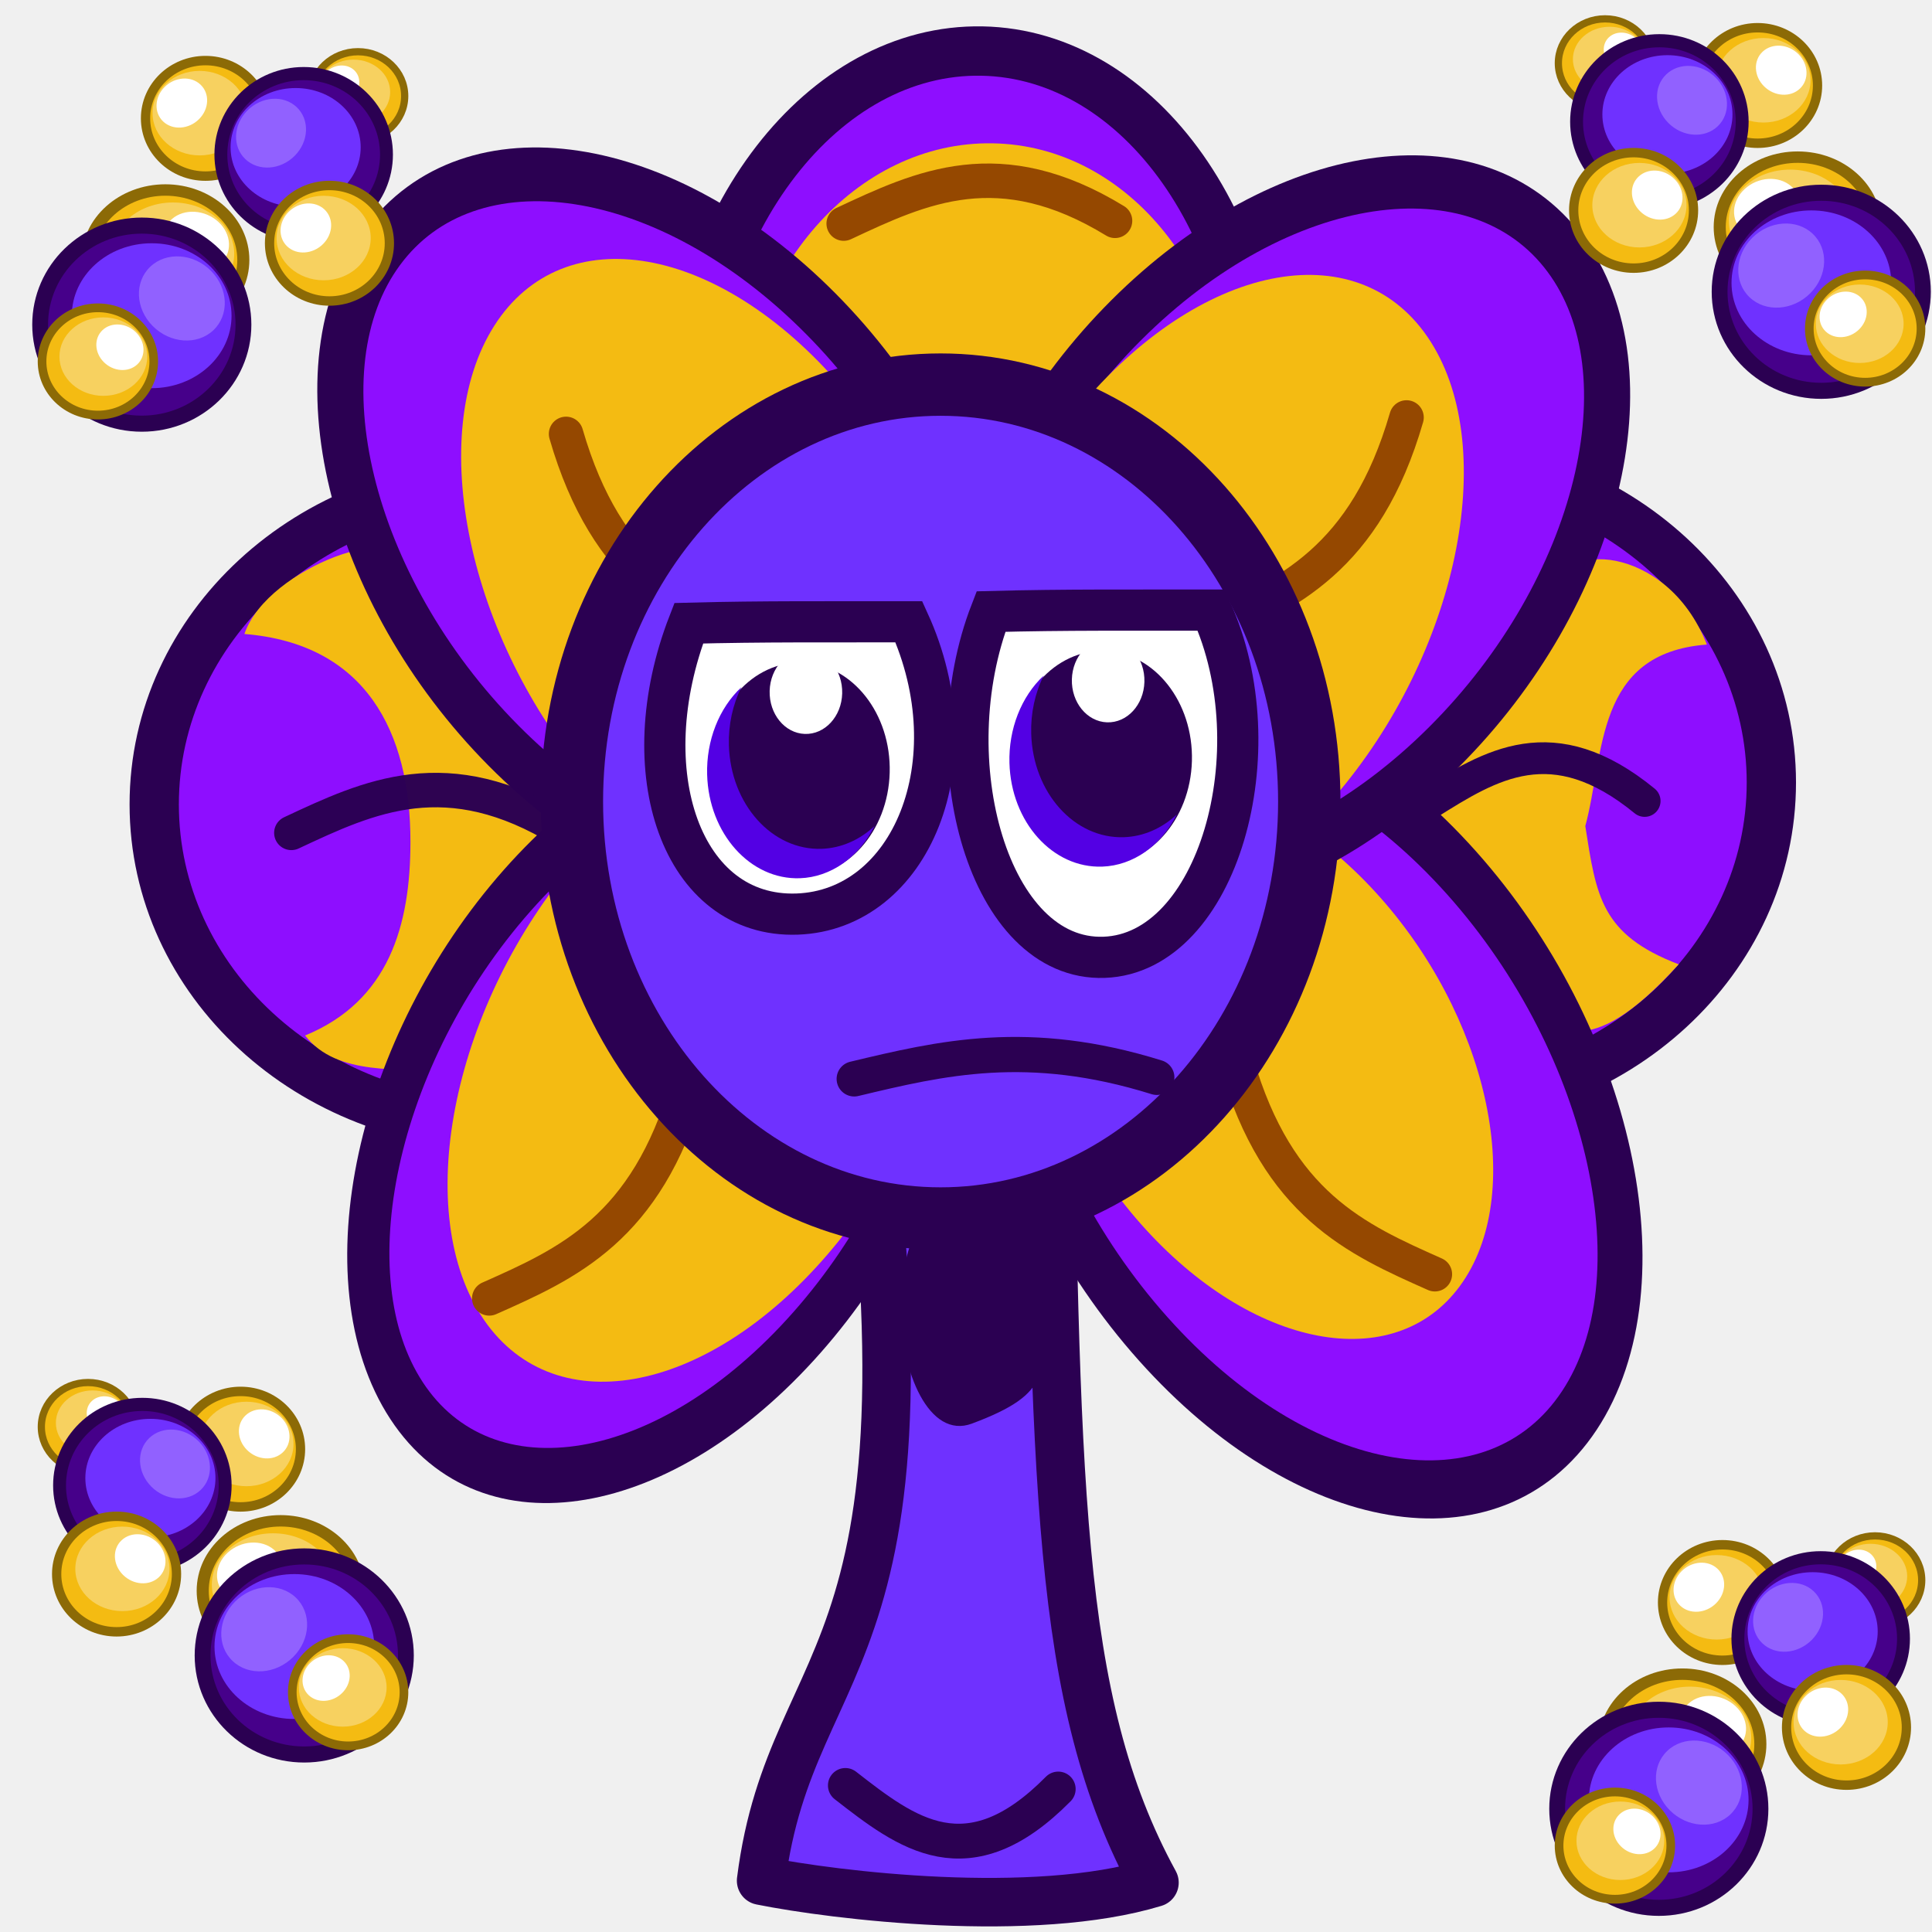
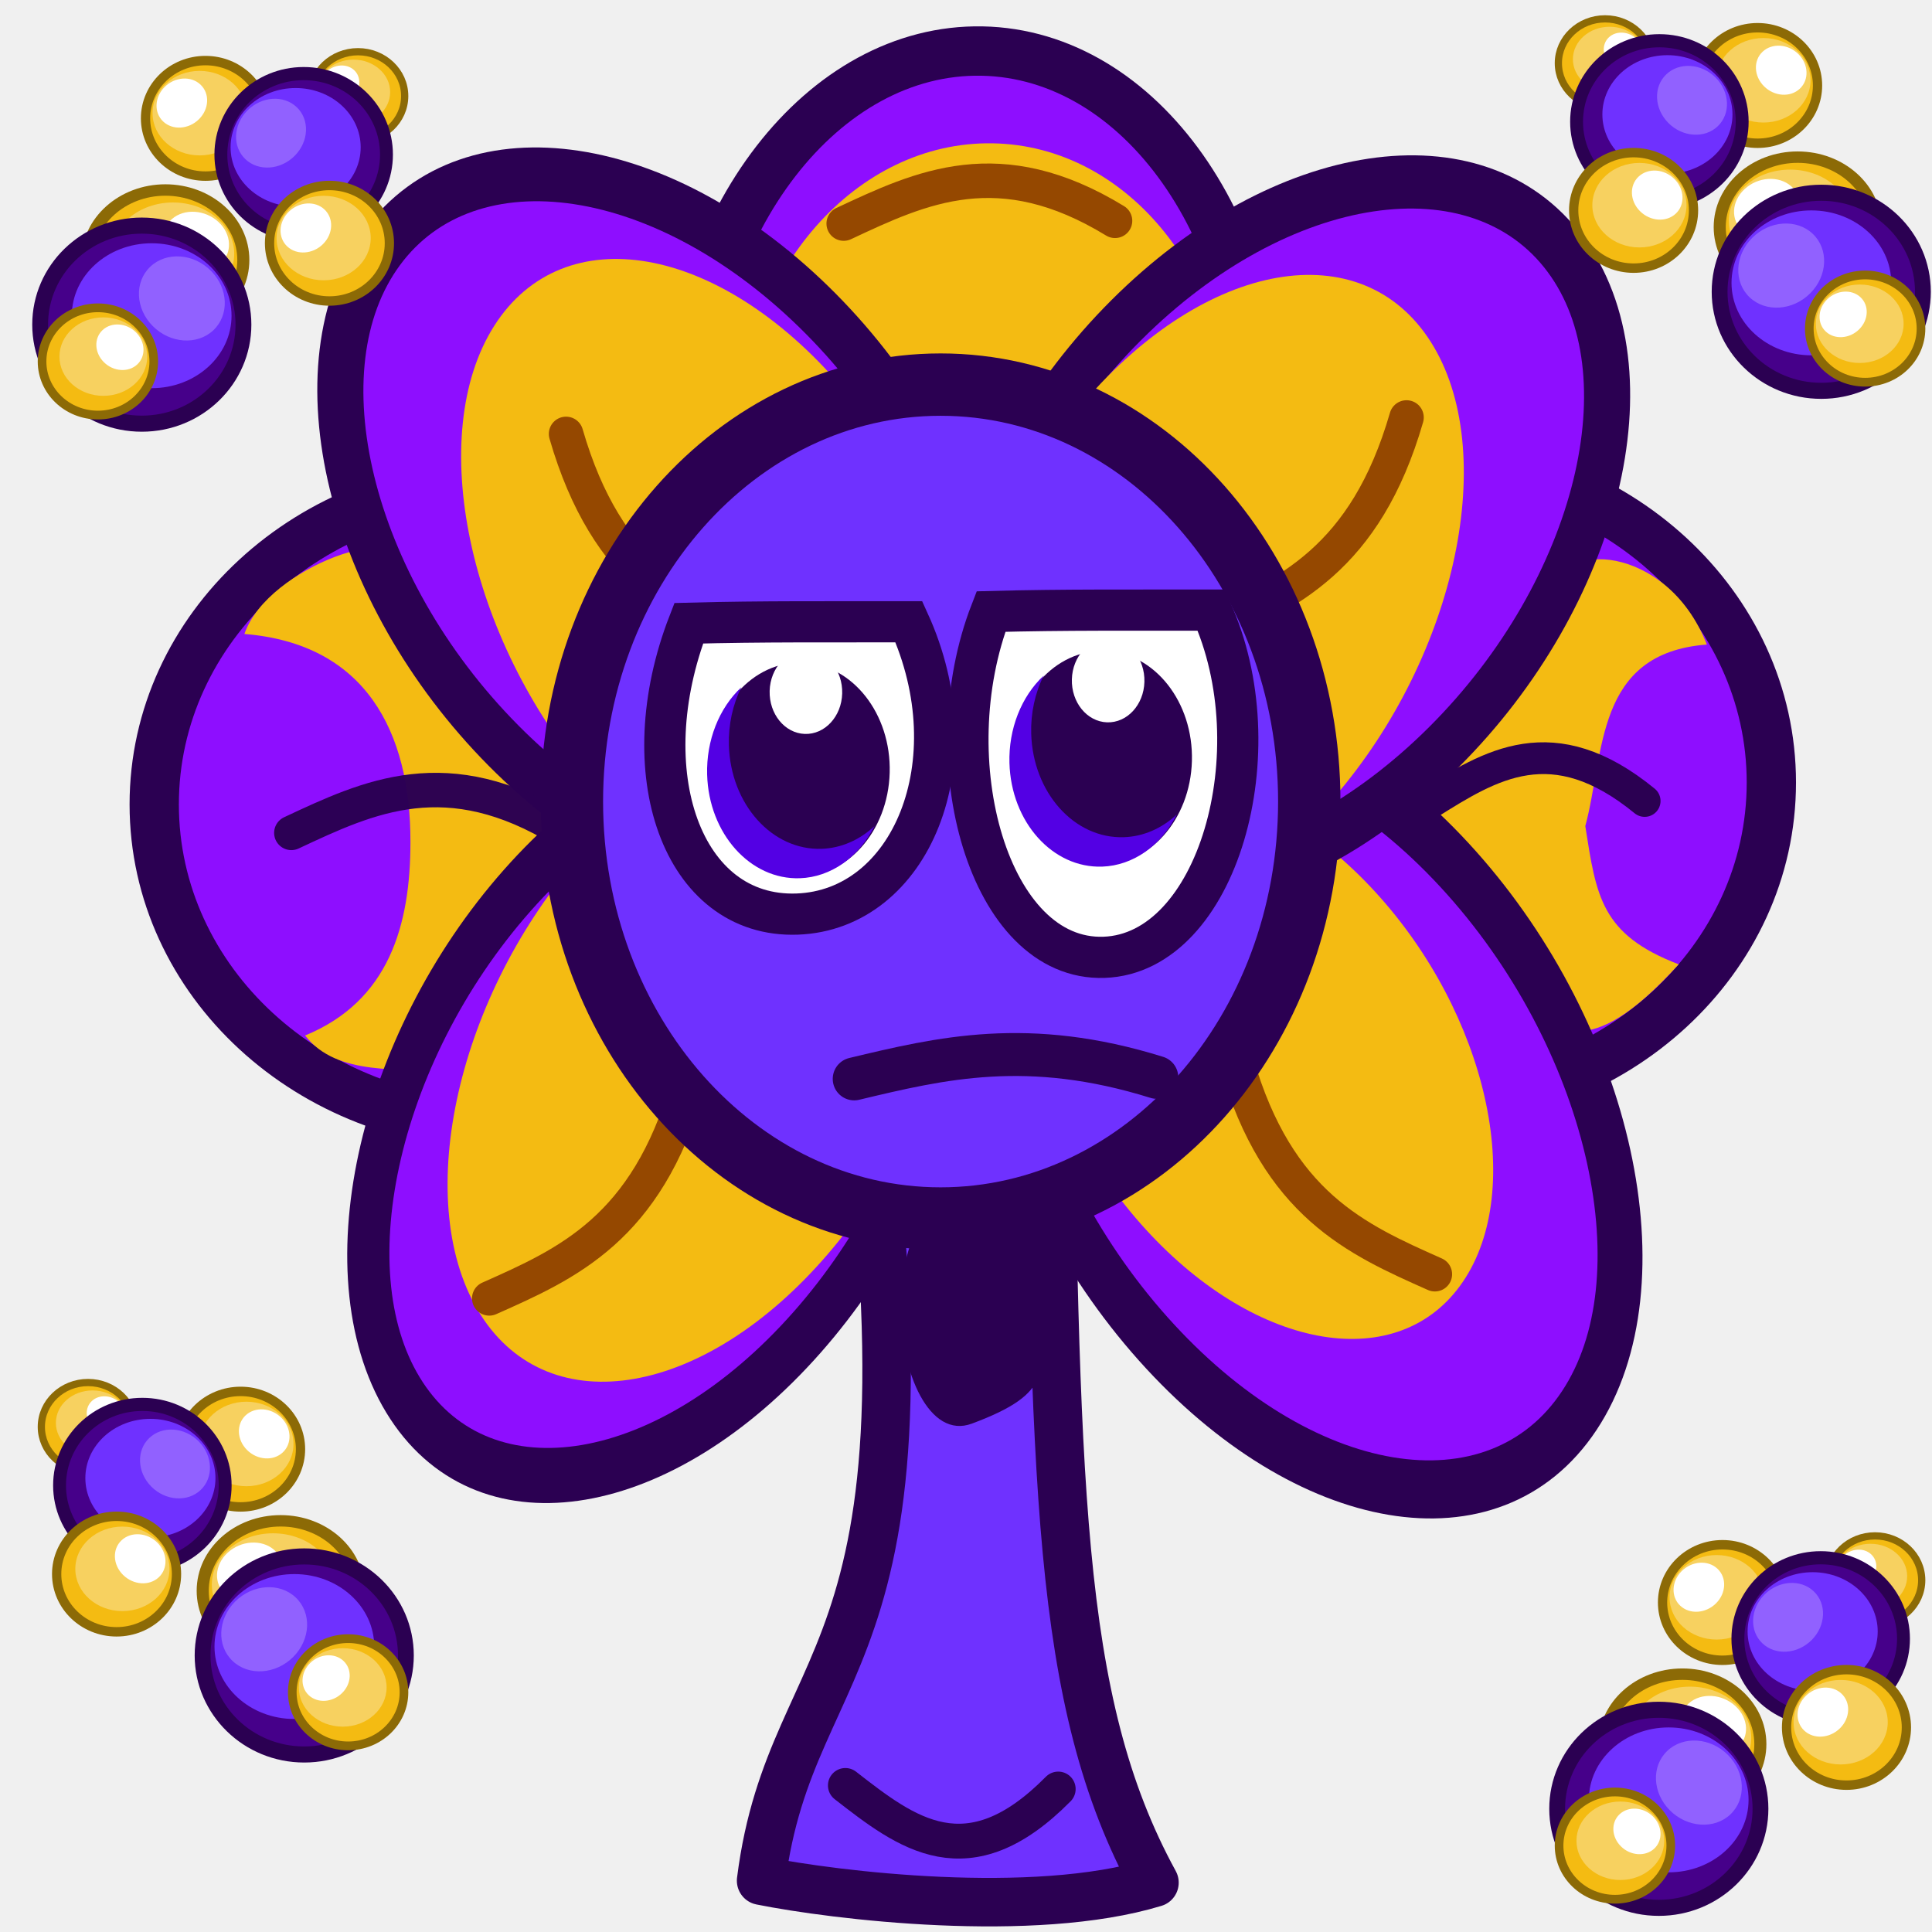
<svg xmlns="http://www.w3.org/2000/svg" width="100" height="100" viewBox="0 0 26.458 26.458" version="1.1" id="svg1" xml:space="preserve">
  <defs id="defs1">
    <linearGradient id="linearGradient13895">
      <stop style="stop-color:#000000;stop-opacity:1;" offset="0" id="stop13893" />
    </linearGradient>
    <filter style="color-interpolation-filters:sRGB;" id="filter14269" x="-0.312" y="-0.296" width="1.623" height="1.592">
      <feGaussianBlur stdDeviation="0.205" result="blur" id="feGaussianBlur14263" />
      <feComposite in="SourceGraphic" in2="blur" operator="in" result="composite1" id="feComposite14265" />
      <feComposite in="composite1" in2="composite1" operator="in" result="composite2" id="feComposite14267" />
    </filter>
    <filter style="color-interpolation-filters:sRGB;" id="filter14269-5" x="-0.312" y="-0.296" width="1.623" height="1.592">
      <feGaussianBlur stdDeviation="0.205" result="blur" id="feGaussianBlur14263-6" />
      <feComposite in="SourceGraphic" in2="blur" operator="in" result="composite1" id="feComposite14265-2" />
      <feComposite in="composite1" in2="composite1" operator="in" result="composite2" id="feComposite14267-9" />
    </filter>
    <filter style="color-interpolation-filters:sRGB" id="filter14269-9" x="-0.312" y="-0.296" width="1.623" height="1.592">
      <feGaussianBlur stdDeviation="0.205" result="blur" id="feGaussianBlur14263-3" />
      <feComposite in="SourceGraphic" in2="blur" operator="in" result="composite1" id="feComposite14265-1" />
      <feComposite in="composite1" in2="composite1" operator="in" result="composite2" id="feComposite14267-94" />
    </filter>
    <filter style="color-interpolation-filters:sRGB" id="filter14269-3" x="-0.312" y="-0.296" width="1.623" height="1.592">
      <feGaussianBlur stdDeviation="0.205" result="blur" id="feGaussianBlur14263-5" />
      <feComposite in="SourceGraphic" in2="blur" operator="in" result="composite1" id="feComposite14265-6" />
      <feComposite in="composite1" in2="composite1" operator="in" result="composite2" id="feComposite14267-2" />
    </filter>
    <filter style="color-interpolation-filters:sRGB;" id="filter14269-35" x="-0.312" y="-0.296" width="1.623" height="1.592">
      <feGaussianBlur stdDeviation="0.205" result="blur" id="feGaussianBlur14263-62" />
      <feComposite in="SourceGraphic" in2="blur" operator="in" result="composite1" id="feComposite14265-9" />
      <feComposite in="composite1" in2="composite1" operator="in" result="composite2" id="feComposite14267-1" />
    </filter>
    <filter style="color-interpolation-filters:sRGB;" id="filter14269-5-0" x="-0.312" y="-0.296" width="1.623" height="1.592">
      <feGaussianBlur stdDeviation="0.205" result="blur" id="feGaussianBlur14263-6-63" />
      <feComposite in="SourceGraphic" in2="blur" operator="in" result="composite1" id="feComposite14265-2-2" />
      <feComposite in="composite1" in2="composite1" operator="in" result="composite2" id="feComposite14267-9-0" />
    </filter>
    <filter style="color-interpolation-filters:sRGB;" id="filter14269-356" x="-0.312" y="-0.296" width="1.623" height="1.592">
      <feGaussianBlur stdDeviation="0.205" result="blur" id="feGaussianBlur14263-2" />
      <feComposite in="SourceGraphic" in2="blur" operator="in" result="composite1" id="feComposite14265-91" />
      <feComposite in="composite1" in2="composite1" operator="in" result="composite2" id="feComposite14267-27" />
    </filter>
    <filter style="color-interpolation-filters:sRGB;" id="filter14269-5-2" x="-0.312" y="-0.296" width="1.623" height="1.592">
      <feGaussianBlur stdDeviation="0.205" result="blur" id="feGaussianBlur14263-6-6" />
      <feComposite in="SourceGraphic" in2="blur" operator="in" result="composite1" id="feComposite14265-2-1" />
      <feComposite in="composite1" in2="composite1" operator="in" result="composite2" id="feComposite14267-9-8" />
    </filter>
  </defs>
  <g id="layer1">
    <path id="rect22" style="fill:#6f31ff;fill-opacity:1;stroke:#2b0052;stroke-width:0.664;stroke-linejoin:round;stroke-dasharray:none;stroke-opacity:1" d="m 11.656,13.541 c 0,0 2.579,-6.729 2.696,0 0.117,6.729 0.087,9.734 1.458,12.241 -1.662,0.506 -4.383,0.175 -5.387,-0.027 0.423,-3.353 2.699,-2.825 1.232,-12.213 z" />
    <path style="fill:none;stroke:#2b0052;stroke-width:0.477;stroke-linecap:round;stroke-linejoin:round;stroke-dasharray:none;stroke-opacity:1" d="m 11.577,24.451 c 0.838,0.652 1.675,1.305 2.915,0.049" id="path31" />
    <ellipse style="fill:#8e0eff;fill-opacity:1;stroke:#2b0052;stroke-width:0.675;stroke-dasharray:none;stroke-opacity:1" id="ellipse2" cx="19.499" cy="10.716" rx="4.759" ry="4.389" />
    <ellipse style="fill:#8e0eff;fill-opacity:1;stroke:#2b0052;stroke-width:0.675;stroke-dasharray:none;stroke-opacity:1" id="path4" cx="6.871" cy="11.016" rx="4.759" ry="4.389" />
    <path id="path19" style="fill:#f4bb12;fill-opacity:1;stroke:none;stroke-width:0.575;stroke-dasharray:none;stroke-opacity:1" d="m 21.492,8.066 c -0.248,-0.604 1.318,-0.676 1.883,0.761 -1.538,0.116 -1.398,1.501 -1.665,2.486 0.151,0.961 0.214,1.485 1.279,1.893 -1.307,1.439 -1.606,0.74 -2.166,0.811 -0.27,-0.963 -1.071,-1.959 -2.2,-2.739 -0.07,-0.048 -0.142,-0.096 -0.214,-0.142 0.334,-0.167 0.656,-0.357 0.959,-0.566 1.034,-0.714 1.797,-1.613 2.124,-2.504 z" />
    <ellipse style="fill:#8e0eff;fill-opacity:1;stroke:#2b0052;stroke-width:0.711;stroke-dasharray:none;stroke-opacity:1" id="ellipse8" cx="-24.082" cy="-3.386" rx="5.593" ry="3.826" transform="matrix(-0.665842,-0.7460928,-0.5519924,0.8338492,0,0)" />
    <ellipse style="fill:#f4bb12;fill-opacity:1;stroke:none;stroke-width:0.52;stroke-dasharray:none;stroke-opacity:1" id="ellipse10" cx="-23.069" cy="-3.006" rx="4.1" ry="2.795" transform="matrix(-0.675227,-0.73761,-0.5617623,0.8272987,0,0)" />
    <ellipse style="fill:#8e0eff;fill-opacity:1;stroke:#2b0052;stroke-width:0.676;stroke-dasharray:none;stroke-opacity:1" id="ellipse7" cx="-5.768" cy="-13.462" rx="5.326" ry="3.938" transform="matrix(0.02410226,-0.9997095,-0.9998174,-0.01911099,0,0)" />
    <ellipse style="fill:#f4bb12;fill-opacity:1;stroke:none;stroke-width:0.543;stroke-dasharray:none;stroke-opacity:1" id="ellipse14" cx="-5.746" cy="-13.643" rx="4.012" ry="3.373" transform="matrix(0.02740031,-0.9996245,-0.9998587,-0.01680997,0,0)" />
    <path id="ellipse17" style="fill:#f4bb12;fill-opacity:1;stroke:none;stroke-width:0.643;stroke-dasharray:none;stroke-opacity:1" d="M 5.38,7.801 C 5.647,7.102 3.669,7.742 3.347,8.682 c 1.66,0.134 2.274,1.337 2.274,2.846 -1.33e-4,1.143 -0.294,2.18 -1.443,2.653 0.445,0.574 1.319,0.426 1.924,0.508 C 6.394,13.575 7.259,12.422 8.477,11.52 8.553,11.464 8.63,11.409 8.708,11.355 8.347,11.162 8,10.942 7.673,10.7 6.557,9.874 5.734,8.833 5.38,7.801 Z" />
    <ellipse style="fill:#8e0eff;fill-opacity:1;stroke:#2b0052;stroke-width:0.672;stroke-dasharray:none;stroke-opacity:1" id="ellipse1" cx="-0.79" cy="17.493" rx="5.282" ry="3.619" transform="matrix(0.6620925,-0.7494221,0.5481179,0.8364011,0,0)" />
    <ellipse style="fill:#8e0eff;fill-opacity:1;stroke:#2b0052;stroke-width:0.686;stroke-dasharray:none;stroke-opacity:1" id="ellipse4" cx="-11.744" cy="-1.348" rx="5.443" ry="3.669" transform="matrix(-0.7041058,-0.710095,-0.5925034,0.8055679,0,0)" />
    <ellipse style="fill:#8e0eff;fill-opacity:1;stroke:#2b0052;stroke-width:0.682;stroke-dasharray:none;stroke-opacity:1" id="ellipse3" cx="9.867" cy="17.789" rx="5.416" ry="3.644" transform="matrix(0.7079652,-0.7062473,0.596693,0.8024696,0,0)" />
    <ellipse style="fill:#f4bb12;fill-opacity:1;stroke:none;stroke-width:0.593;stroke-dasharray:none;stroke-opacity:1" id="ellipse16" cx="9.988" cy="18.718" rx="4.654" ry="3.201" transform="matrix(0.651395,-0.7587388,0.5371518,0.8434856,0,0)" />
    <path id="path28" style="fill:#2b0052;fill-opacity:1;stroke-width:0.599;stroke-linecap:round;stroke-linejoin:round" d="m 14.281,17.887 c 10e-7,0.885 0.162,1.187 -0.972,1.609 -0.582,0.217 -0.975,-0.704 -0.975,-1.589 0,-0.885 0.362,-1.616 0.975,-1.616 0.613,0 0.972,0.712 0.972,1.597 z" />
    <ellipse style="fill:#f4bb12;fill-opacity:1;stroke:none;stroke-width:0.593;stroke-dasharray:none;stroke-opacity:1" id="ellipse15" cx="-13.124" cy="-2.331" rx="4.654" ry="3.201" transform="matrix(-0.651395,-0.7587388,-0.5371518,0.8434856,0,0)" />
    <path style="fill:none;stroke:#954800;stroke-width:0.472;stroke-linecap:round;stroke-linejoin:round;stroke-dasharray:none;stroke-opacity:1" d="M 10.467,8.843 C 9.391,8.365 8.315,7.888 7.752,5.942" id="path22" />
    <path style="fill:none;stroke:#954800;stroke-width:0.472;stroke-linecap:round;stroke-linejoin:round;stroke-dasharray:none;stroke-opacity:1" d="M 16.547,8.617 C 17.623,8.139 18.699,7.662 19.262,5.717" id="path23" />
    <path style="fill:none;stroke:#2b0052;stroke-width:0.472;stroke-linecap:round;stroke-linejoin:round;stroke-dasharray:none;stroke-opacity:0.984" d="M 3.99,11.406 C 5.058,10.905 6.125,10.402 7.706,11.369" id="path24" />
    <ellipse style="fill:#f4bb12;fill-opacity:1;stroke:none;stroke-width:0.593;stroke-dasharray:none;stroke-opacity:1" id="ellipse9" cx="0.349" cy="17.477" rx="4.654" ry="3.201" transform="matrix(0.651395,-0.7587388,0.5371518,0.8434856,0,0)" />
    <path style="fill:none;stroke:#954800;stroke-width:0.472;stroke-linecap:round;stroke-linejoin:round;stroke-dasharray:none;stroke-opacity:1" d="m 6.7,17.781 c 1.076,-0.478 2.152,-0.955 2.715,-2.9" id="path26" />
    <path style="fill:none;stroke:#954800;stroke-width:0.472;stroke-linecap:round;stroke-linejoin:round;stroke-dasharray:none;stroke-opacity:1" d="M 19.65,17.45 C 18.575,16.972 17.498,16.496 16.935,14.55" id="path27" />
    <ellipse style="fill:#6f31ff;fill-opacity:1;stroke:#2b0052;stroke-width:0.854;stroke-dasharray:none;stroke-opacity:1" id="path3" cx="12.881" cy="10.977" rx="5.049" ry="5.71" />
    <path style="fill:none;stroke:#954800;stroke-width:0.472;stroke-linecap:round;stroke-linejoin:round;stroke-dasharray:none;stroke-opacity:1" d="m 11.554,3.062 c 1.068,-0.501 2.135,-1.004 3.716,-0.038" id="path5" />
    <path id="path9421" style="fill:#ffffff;fill-opacity:1;stroke:#2b0052;stroke-width:0.564;stroke-miterlimit:4;stroke-dasharray:none;stroke-opacity:1" d="M 9.432,8.535 C 8.642,10.571 9.338,12.574 10.916,12.518 c 1.558,-0.056 2.407,-2.082 1.531,-4.003 -1.087,0.002 -1.996,-0.007 -3.015,0.02 z" />
    <ellipse style="fill:#2b0052;fill-opacity:1;stroke:none;stroke-width:1.255" id="path4-8" cx="-11.238" cy="10.139" rx="1.232" ry="1.464" transform="matrix(-0.9993582,-0.0358223,-0.0274274,0.9996238,0,0)" />
    <path id="ellipse6" style="fill:#5300e4;fill-opacity:1;stroke:none;stroke-width:1.255" d="m 10.153,9.411 a 1.464,1.232 89.597 0 0 -0.469,1.197 1.464,1.232 89.597 0 0 1.272,1.419 1.464,1.232 89.597 0 0 1.019,-0.713 1.464,1.232 89.597 0 1 -0.721,0.31 1.464,1.232 89.597 0 1 -1.272,-1.419 1.464,1.232 89.597 0 1 0.171,-0.794 z" />
    <ellipse style="fill:#ffffff;fill-opacity:1;stroke:none;stroke-width:0.498" id="ellipse5" cx="-11.293" cy="9.078" rx="0.497" ry="0.572" transform="matrix(-0.9993582,-0.0358223,-0.0274274,0.9996238,0,0)" />
    <path style="fill:none;stroke:#2b0052;stroke-width:0.435;stroke-linecap:round;stroke-linejoin:round;stroke-dasharray:none;stroke-opacity:1" d="m 19.561,11.009 c 0.851,-0.535 1.702,-1.071 2.962,-0.04" id="path25" />
    <path id="path10" style="fill:#ffffff;fill-opacity:1;stroke:#2b0052;stroke-width:0.564;stroke-miterlimit:4;stroke-dasharray:none;stroke-opacity:1" d="m 13.571,8.375 c -0.791,2.037 -0.028,4.791 1.55,4.735 1.558,-0.056 2.341,-2.834 1.465,-4.755 -1.087,0.002 -1.996,-0.007 -3.015,0.02 z" />
    <ellipse style="fill:#2b0052;fill-opacity:1;stroke:none;stroke-width:1.255" id="ellipse11" cx="-15.371" cy="9.831" rx="1.232" ry="1.464" transform="matrix(-0.9993582,-0.0358223,-0.0274274,0.9996238,0,0)" />
    <path id="path11" style="fill:#5300e4;fill-opacity:1;stroke:none;stroke-width:1.255" d="m 14.293,9.252 a 1.464,1.232 89.597 0 0 -0.469,1.197 1.464,1.232 89.597 0 0 1.272,1.419 1.464,1.232 89.597 0 0 1.019,-0.713 1.464,1.232 89.597 0 1 -0.721,0.31 1.464,1.232 89.597 0 1 -1.272,-1.419 1.464,1.232 89.597 0 1 0.171,-0.794 z" />
    <ellipse style="fill:#ffffff;fill-opacity:1;stroke:none;stroke-width:0.498" id="ellipse12" cx="-15.426" cy="8.771" rx="0.497" ry="0.572" transform="matrix(-0.9993582,-0.0358223,-0.0274274,0.9996238,0,0)" />
-     <path style="fill:none;stroke:#2b0052;stroke-width:0.482;stroke-linecap:round;stroke-linejoin:round;stroke-dasharray:none;stroke-opacity:1" d="m 11.698,14.775 c 1.191,-0.285 2.381,-0.571 4.144,-0.021" id="path12" />
+     <path style="fill:none;stroke:#2b0052;stroke-width:0.588;stroke-linecap:round;stroke-linejoin:round;stroke-dasharray:none;stroke-opacity:1" d="m 11.698,14.775 c 1.191,-0.285 2.381,-0.571 4.144,-0.021" id="path12" />
    <g id="layer1-6" transform="matrix(0.2003849,0,0,0.2036119,0.3300112,0.5674539)">
      <g id="g14" transform="matrix(0.7794495,0,0,0.7676067,17.77677,-0.2402354)">
        <ellipse style="fill:#f4bb12;fill-opacity:1;stroke:#8c6a06;stroke-width:0.634;stroke-dasharray:none;stroke-opacity:1" id="ellipse12-1" cx="-6.469" cy="5.098" rx="4.095" ry="3.885" transform="scale(-1,1)" />
        <ellipse style="fill:#f7d160;fill-opacity:1;stroke:none;stroke-width:0.481;stroke-dasharray:none;stroke-opacity:1" id="ellipse13" cx="-6.071" cy="4.748" rx="3.218" ry="2.842" transform="scale(-1,1)" />
        <ellipse style="fill:#ffffff;fill-opacity:1;stroke:none;stroke-width:0.268;stroke-dasharray:none;stroke-opacity:1" id="ellipse14-5" cx="-6.313" cy="-0.304" rx="1.597" ry="1.779" transform="matrix(-0.7346854,-0.6784079,-0.7143341,0.6998048,0,0)" />
      </g>
      <g id="g21" transform="matrix(-1.300632,0,0,1.211265,18.07062,8.522949)">
        <ellipse style="fill:#f4bb12;fill-opacity:1;stroke:#8c6a06;stroke-width:0.634;stroke-dasharray:none;stroke-opacity:1" id="ellipse19" cx="-6.469" cy="5.098" rx="4.095" ry="3.885" transform="scale(-1,1)" />
        <ellipse style="fill:#f7d160;fill-opacity:1;stroke:none;stroke-width:0.481;stroke-dasharray:none;stroke-opacity:1" id="ellipse20" cx="-6.071" cy="4.748" rx="3.218" ry="2.842" transform="scale(-1,1)" />
        <ellipse style="fill:#ffffff;fill-opacity:1;stroke:none;stroke-width:0.268;stroke-dasharray:none;stroke-opacity:1" id="ellipse21" cx="-6.313" cy="-0.304" rx="1.597" ry="1.779" transform="matrix(-0.7346854,-0.6784079,-0.7143341,0.6998048,0,0)" />
      </g>
      <g id="g2" transform="translate(-0.45,0.45)">
        <ellipse style="fill:#46008a;fill-opacity:1;stroke:#2b0052;stroke-width:1.081;stroke-dasharray:none;stroke-opacity:1" id="path3-5" cx="8.494" cy="18.598" rx="6.947" ry="6.661" />
        <ellipse style="fill:#6f31ff;fill-opacity:1;stroke:none;stroke-width:0.82;stroke-dasharray:none;stroke-opacity:1" id="ellipse1-4" cx="9.169" cy="17.998" rx="5.458" ry="4.873" />
        <ellipse style="fill:#9161ff;fill-opacity:1;stroke:none;stroke-width:0.457;stroke-dasharray:none;stroke-opacity:1" id="ellipse2-7" cx="-4.064" cy="19.987" rx="2.722" ry="3.035" transform="matrix(0.731062,-0.682311,0.7105871,0.7036092,0,0)" />
      </g>
      <g id="g8" transform="translate(5.925,0.07499999)">
        <ellipse style="fill:#f4bb12;fill-opacity:1;stroke:#8c6a06;stroke-width:0.634;stroke-dasharray:none;stroke-opacity:1" id="ellipse6-6" cx="-6.469" cy="5.098" rx="4.095" ry="3.885" transform="scale(-1,1)" />
        <ellipse style="fill:#f7d160;fill-opacity:1;stroke:none;stroke-width:0.481;stroke-dasharray:none;stroke-opacity:1" id="ellipse7-5" cx="-6.071" cy="4.748" rx="3.218" ry="2.842" transform="scale(-1,1)" />
        <ellipse style="fill:#ffffff;fill-opacity:1;stroke:none;stroke-width:0.268;stroke-dasharray:none;stroke-opacity:1" id="ellipse8-6" cx="-6.313" cy="-0.304" rx="1.597" ry="1.779" transform="matrix(-0.7346854,-0.6784079,-0.7143341,0.6998048,0,0)" />
      </g>
      <g id="g5" transform="matrix(-0.8145693,0,0,0.8178793,26.02572,-7.600401)">
        <ellipse style="fill:#46008a;fill-opacity:1;stroke:#2b0052;stroke-width:1.081;stroke-dasharray:none;stroke-opacity:1" id="ellipse3-9" cx="8.494" cy="18.598" rx="6.947" ry="6.661" />
        <ellipse style="fill:#6f31ff;fill-opacity:1;stroke:none;stroke-width:0.82;stroke-dasharray:none;stroke-opacity:1" id="ellipse4-3" cx="9.169" cy="17.998" rx="5.458" ry="4.873" />
        <ellipse style="fill:#9161ff;fill-opacity:1;stroke:none;stroke-width:0.457;stroke-dasharray:none;stroke-opacity:1" id="ellipse5-7" cx="-4.064" cy="19.987" rx="2.722" ry="3.035" transform="matrix(0.731062,-0.682311,0.7105871,0.7036092,0,0)" />
      </g>
      <g id="g11" transform="translate(14.4,8.475)">
        <ellipse style="fill:#f4bb12;fill-opacity:1;stroke:#8c6a06;stroke-width:0.634;stroke-dasharray:none;stroke-opacity:1" id="ellipse9-4" cx="-6.469" cy="5.098" rx="4.095" ry="3.885" transform="scale(-1,1)" />
        <ellipse style="fill:#f7d160;fill-opacity:1;stroke:none;stroke-width:0.481;stroke-dasharray:none;stroke-opacity:1" id="ellipse10-5" cx="-6.071" cy="4.748" rx="3.218" ry="2.842" transform="scale(-1,1)" />
        <ellipse style="fill:#ffffff;fill-opacity:1;stroke:none;stroke-width:0.268;stroke-dasharray:none;stroke-opacity:1" id="ellipse11-2" cx="-6.313" cy="-0.304" rx="1.597" ry="1.779" transform="matrix(-0.7346854,-0.6784079,-0.7143341,0.6998048,0,0)" />
      </g>
      <g id="g18" transform="matrix(-0.932138,0,0,0.9284688,11.07428,16.78967)">
        <ellipse style="fill:#f4bb12;fill-opacity:1;stroke:#8c6a06;stroke-width:0.634;stroke-dasharray:none;stroke-opacity:1" id="ellipse16-5" cx="-6.469" cy="5.098" rx="4.095" ry="3.885" transform="scale(-1,1)" />
        <ellipse style="fill:#f7d160;fill-opacity:1;stroke:none;stroke-width:0.481;stroke-dasharray:none;stroke-opacity:1" id="ellipse17-4" cx="-6.071" cy="4.748" rx="3.218" ry="2.842" transform="scale(-1,1)" />
        <ellipse style="fill:#ffffff;fill-opacity:1;stroke:none;stroke-width:0.268;stroke-dasharray:none;stroke-opacity:1" id="ellipse18" cx="-6.313" cy="-0.304" rx="1.597" ry="1.779" transform="matrix(-0.7346854,-0.6784079,-0.7143341,0.6998048,0,0)" />
      </g>
    </g>
    <g id="g43" transform="matrix(-0.2003849,0,0,0.2036119,5.778322,18.79245)">
      <g id="g24" transform="matrix(0.7794495,0,0,0.7676067,17.77677,-0.2402354)">
        <ellipse style="fill:#f4bb12;fill-opacity:1;stroke:#8c6a06;stroke-width:0.634;stroke-dasharray:none;stroke-opacity:1" id="ellipse22" cx="-6.469" cy="5.098" rx="4.095" ry="3.885" transform="scale(-1,1)" />
        <ellipse style="fill:#f7d160;fill-opacity:1;stroke:none;stroke-width:0.481;stroke-dasharray:none;stroke-opacity:1" id="ellipse23" cx="-6.071" cy="4.748" rx="3.218" ry="2.842" transform="scale(-1,1)" />
        <ellipse style="fill:#ffffff;fill-opacity:1;stroke:none;stroke-width:0.268;stroke-dasharray:none;stroke-opacity:1" id="ellipse24" cx="-6.313" cy="-0.304" rx="1.597" ry="1.779" transform="matrix(-0.7346854,-0.6784079,-0.7143341,0.6998048,0,0)" />
      </g>
      <g id="g27" transform="matrix(-1.300632,0,0,1.211265,18.07062,8.522949)">
        <ellipse style="fill:#f4bb12;fill-opacity:1;stroke:#8c6a06;stroke-width:0.634;stroke-dasharray:none;stroke-opacity:1" id="ellipse25" cx="-6.469" cy="5.098" rx="4.095" ry="3.885" transform="scale(-1,1)" />
        <ellipse style="fill:#f7d160;fill-opacity:1;stroke:none;stroke-width:0.481;stroke-dasharray:none;stroke-opacity:1" id="ellipse26" cx="-6.071" cy="4.748" rx="3.218" ry="2.842" transform="scale(-1,1)" />
        <ellipse style="fill:#ffffff;fill-opacity:1;stroke:none;stroke-width:0.268;stroke-dasharray:none;stroke-opacity:1" id="ellipse27" cx="-6.313" cy="-0.304" rx="1.597" ry="1.779" transform="matrix(-0.7346854,-0.6784079,-0.7143341,0.6998048,0,0)" />
      </g>
      <g id="g30" transform="translate(-0.45,0.45)">
        <ellipse style="fill:#46008a;fill-opacity:1;stroke:#2b0052;stroke-width:1.081;stroke-dasharray:none;stroke-opacity:1" id="ellipse28" cx="8.494" cy="18.598" rx="6.947" ry="6.661" />
        <ellipse style="fill:#6f31ff;fill-opacity:1;stroke:none;stroke-width:0.82;stroke-dasharray:none;stroke-opacity:1" id="ellipse29" cx="9.169" cy="17.998" rx="5.458" ry="4.873" />
        <ellipse style="fill:#9161ff;fill-opacity:1;stroke:none;stroke-width:0.457;stroke-dasharray:none;stroke-opacity:1" id="ellipse30" cx="-4.064" cy="19.987" rx="2.722" ry="3.035" transform="matrix(0.731062,-0.682311,0.7105871,0.7036092,0,0)" />
      </g>
      <g id="g33" transform="translate(5.925,0.07499999)">
        <ellipse style="fill:#f4bb12;fill-opacity:1;stroke:#8c6a06;stroke-width:0.634;stroke-dasharray:none;stroke-opacity:1" id="ellipse31" cx="-6.469" cy="5.098" rx="4.095" ry="3.885" transform="scale(-1,1)" />
        <ellipse style="fill:#f7d160;fill-opacity:1;stroke:none;stroke-width:0.481;stroke-dasharray:none;stroke-opacity:1" id="ellipse32" cx="-6.071" cy="4.748" rx="3.218" ry="2.842" transform="scale(-1,1)" />
        <ellipse style="fill:#ffffff;fill-opacity:1;stroke:none;stroke-width:0.268;stroke-dasharray:none;stroke-opacity:1" id="ellipse33" cx="-6.313" cy="-0.304" rx="1.597" ry="1.779" transform="matrix(-0.7346854,-0.6784079,-0.7143341,0.6998048,0,0)" />
      </g>
      <g id="g36" transform="matrix(-0.8145693,0,0,0.8178793,26.02572,-7.600401)">
        <ellipse style="fill:#46008a;fill-opacity:1;stroke:#2b0052;stroke-width:1.081;stroke-dasharray:none;stroke-opacity:1" id="ellipse34" cx="8.494" cy="18.598" rx="6.947" ry="6.661" />
        <ellipse style="fill:#6f31ff;fill-opacity:1;stroke:none;stroke-width:0.82;stroke-dasharray:none;stroke-opacity:1" id="ellipse35" cx="9.169" cy="17.998" rx="5.458" ry="4.873" />
        <ellipse style="fill:#9161ff;fill-opacity:1;stroke:none;stroke-width:0.457;stroke-dasharray:none;stroke-opacity:1" id="ellipse36" cx="-4.064" cy="19.987" rx="2.722" ry="3.035" transform="matrix(0.731062,-0.682311,0.7105871,0.7036092,0,0)" />
      </g>
      <g id="g39" transform="translate(14.4,8.475)">
        <ellipse style="fill:#f4bb12;fill-opacity:1;stroke:#8c6a06;stroke-width:0.634;stroke-dasharray:none;stroke-opacity:1" id="ellipse37" cx="-6.469" cy="5.098" rx="4.095" ry="3.885" transform="scale(-1,1)" />
        <ellipse style="fill:#f7d160;fill-opacity:1;stroke:none;stroke-width:0.481;stroke-dasharray:none;stroke-opacity:1" id="ellipse38" cx="-6.071" cy="4.748" rx="3.218" ry="2.842" transform="scale(-1,1)" />
        <ellipse style="fill:#ffffff;fill-opacity:1;stroke:none;stroke-width:0.268;stroke-dasharray:none;stroke-opacity:1" id="ellipse39" cx="-6.313" cy="-0.304" rx="1.597" ry="1.779" transform="matrix(-0.7346854,-0.6784079,-0.7143341,0.6998048,0,0)" />
      </g>
      <g id="g42" transform="matrix(-0.932138,0,0,0.9284688,11.07428,16.78967)">
        <ellipse style="fill:#f4bb12;fill-opacity:1;stroke:#8c6a06;stroke-width:0.634;stroke-dasharray:none;stroke-opacity:1" id="ellipse40" cx="-6.469" cy="5.098" rx="4.095" ry="3.885" transform="scale(-1,1)" />
        <ellipse style="fill:#f7d160;fill-opacity:1;stroke:none;stroke-width:0.481;stroke-dasharray:none;stroke-opacity:1" id="ellipse41" cx="-6.071" cy="4.748" rx="3.218" ry="2.842" transform="scale(-1,1)" />
        <ellipse style="fill:#ffffff;fill-opacity:1;stroke:none;stroke-width:0.268;stroke-dasharray:none;stroke-opacity:1" id="ellipse42" cx="-6.313" cy="-0.304" rx="1.597" ry="1.779" transform="matrix(-0.7346854,-0.6784079,-0.7143341,0.6998048,0,0)" />
      </g>
    </g>
    <g id="g64" transform="matrix(-0.2003849,0,0,0.2036119,26.55332,0.1174538)">
      <g id="g45" transform="matrix(0.7794495,0,0,0.7676067,17.77677,-0.2402354)">
        <ellipse style="fill:#f4bb12;fill-opacity:1;stroke:#8c6a06;stroke-width:0.634;stroke-dasharray:none;stroke-opacity:1" id="ellipse43" cx="-6.469" cy="5.098" rx="4.095" ry="3.885" transform="scale(-1,1)" />
        <ellipse style="fill:#f7d160;fill-opacity:1;stroke:none;stroke-width:0.481;stroke-dasharray:none;stroke-opacity:1" id="ellipse44" cx="-6.071" cy="4.748" rx="3.218" ry="2.842" transform="scale(-1,1)" />
        <ellipse style="fill:#ffffff;fill-opacity:1;stroke:none;stroke-width:0.268;stroke-dasharray:none;stroke-opacity:1" id="ellipse45" cx="-6.313" cy="-0.304" rx="1.597" ry="1.779" transform="matrix(-0.7346854,-0.6784079,-0.7143341,0.6998048,0,0)" />
      </g>
      <g id="g48" transform="matrix(-1.300632,0,0,1.211265,18.07062,8.522949)">
        <ellipse style="fill:#f4bb12;fill-opacity:1;stroke:#8c6a06;stroke-width:0.634;stroke-dasharray:none;stroke-opacity:1" id="ellipse46" cx="-6.469" cy="5.098" rx="4.095" ry="3.885" transform="scale(-1,1)" />
        <ellipse style="fill:#f7d160;fill-opacity:1;stroke:none;stroke-width:0.481;stroke-dasharray:none;stroke-opacity:1" id="ellipse47" cx="-6.071" cy="4.748" rx="3.218" ry="2.842" transform="scale(-1,1)" />
        <ellipse style="fill:#ffffff;fill-opacity:1;stroke:none;stroke-width:0.268;stroke-dasharray:none;stroke-opacity:1" id="ellipse48" cx="-6.313" cy="-0.304" rx="1.597" ry="1.779" transform="matrix(-0.7346854,-0.6784079,-0.7143341,0.6998048,0,0)" />
      </g>
      <g id="g51" transform="translate(-0.45,0.45)">
        <ellipse style="fill:#46008a;fill-opacity:1;stroke:#2b0052;stroke-width:1.081;stroke-dasharray:none;stroke-opacity:1" id="ellipse49" cx="8.494" cy="18.598" rx="6.947" ry="6.661" />
        <ellipse style="fill:#6f31ff;fill-opacity:1;stroke:none;stroke-width:0.82;stroke-dasharray:none;stroke-opacity:1" id="ellipse50" cx="9.169" cy="17.998" rx="5.458" ry="4.873" />
        <ellipse style="fill:#9161ff;fill-opacity:1;stroke:none;stroke-width:0.457;stroke-dasharray:none;stroke-opacity:1" id="ellipse51" cx="-4.064" cy="19.987" rx="2.722" ry="3.035" transform="matrix(0.731062,-0.682311,0.7105871,0.7036092,0,0)" />
      </g>
      <g id="g54" transform="translate(5.925,0.07499999)">
        <ellipse style="fill:#f4bb12;fill-opacity:1;stroke:#8c6a06;stroke-width:0.634;stroke-dasharray:none;stroke-opacity:1" id="ellipse52" cx="-6.469" cy="5.098" rx="4.095" ry="3.885" transform="scale(-1,1)" />
        <ellipse style="fill:#f7d160;fill-opacity:1;stroke:none;stroke-width:0.481;stroke-dasharray:none;stroke-opacity:1" id="ellipse53" cx="-6.071" cy="4.748" rx="3.218" ry="2.842" transform="scale(-1,1)" />
        <ellipse style="fill:#ffffff;fill-opacity:1;stroke:none;stroke-width:0.268;stroke-dasharray:none;stroke-opacity:1" id="ellipse54" cx="-6.313" cy="-0.304" rx="1.597" ry="1.779" transform="matrix(-0.7346854,-0.6784079,-0.7143341,0.6998048,0,0)" />
      </g>
      <g id="g57" transform="matrix(-0.8145693,0,0,0.8178793,26.02572,-7.600401)">
        <ellipse style="fill:#46008a;fill-opacity:1;stroke:#2b0052;stroke-width:1.081;stroke-dasharray:none;stroke-opacity:1" id="ellipse55" cx="8.494" cy="18.598" rx="6.947" ry="6.661" />
        <ellipse style="fill:#6f31ff;fill-opacity:1;stroke:none;stroke-width:0.82;stroke-dasharray:none;stroke-opacity:1" id="ellipse56" cx="9.169" cy="17.998" rx="5.458" ry="4.873" />
        <ellipse style="fill:#9161ff;fill-opacity:1;stroke:none;stroke-width:0.457;stroke-dasharray:none;stroke-opacity:1" id="ellipse57" cx="-4.064" cy="19.987" rx="2.722" ry="3.035" transform="matrix(0.731062,-0.682311,0.7105871,0.7036092,0,0)" />
      </g>
      <g id="g60" transform="translate(14.4,8.475)">
        <ellipse style="fill:#f4bb12;fill-opacity:1;stroke:#8c6a06;stroke-width:0.634;stroke-dasharray:none;stroke-opacity:1" id="ellipse58" cx="-6.469" cy="5.098" rx="4.095" ry="3.885" transform="scale(-1,1)" />
        <ellipse style="fill:#f7d160;fill-opacity:1;stroke:none;stroke-width:0.481;stroke-dasharray:none;stroke-opacity:1" id="ellipse59" cx="-6.071" cy="4.748" rx="3.218" ry="2.842" transform="scale(-1,1)" />
        <ellipse style="fill:#ffffff;fill-opacity:1;stroke:none;stroke-width:0.268;stroke-dasharray:none;stroke-opacity:1" id="ellipse60" cx="-6.313" cy="-0.304" rx="1.597" ry="1.779" transform="matrix(-0.7346854,-0.6784079,-0.7143341,0.6998048,0,0)" />
      </g>
      <g id="g63" transform="matrix(-0.932138,0,0,0.9284688,11.07428,16.78967)">
        <ellipse style="fill:#f4bb12;fill-opacity:1;stroke:#8c6a06;stroke-width:0.634;stroke-dasharray:none;stroke-opacity:1" id="ellipse61" cx="-6.469" cy="5.098" rx="4.095" ry="3.885" transform="scale(-1,1)" />
        <ellipse style="fill:#f7d160;fill-opacity:1;stroke:none;stroke-width:0.481;stroke-dasharray:none;stroke-opacity:1" id="ellipse62" cx="-6.071" cy="4.748" rx="3.218" ry="2.842" transform="scale(-1,1)" />
        <ellipse style="fill:#ffffff;fill-opacity:1;stroke:none;stroke-width:0.268;stroke-dasharray:none;stroke-opacity:1" id="ellipse63" cx="-6.313" cy="-0.304" rx="1.597" ry="1.779" transform="matrix(-0.7346854,-0.6784079,-0.7143341,0.6998048,0,0)" />
      </g>
    </g>
    <g id="g85" transform="matrix(0.2003849,0,0,0.2036119,21.10501,20.89245)">
      <g id="g66" transform="matrix(0.7794495,0,0,0.7676067,17.77677,-0.2402354)">
        <ellipse style="fill:#f4bb12;fill-opacity:1;stroke:#8c6a06;stroke-width:0.634;stroke-dasharray:none;stroke-opacity:1" id="ellipse64" cx="-6.469" cy="5.098" rx="4.095" ry="3.885" transform="scale(-1,1)" />
        <ellipse style="fill:#f7d160;fill-opacity:1;stroke:none;stroke-width:0.481;stroke-dasharray:none;stroke-opacity:1" id="ellipse65" cx="-6.071" cy="4.748" rx="3.218" ry="2.842" transform="scale(-1,1)" />
        <ellipse style="fill:#ffffff;fill-opacity:1;stroke:none;stroke-width:0.268;stroke-dasharray:none;stroke-opacity:1" id="ellipse66" cx="-6.313" cy="-0.304" rx="1.597" ry="1.779" transform="matrix(-0.7346854,-0.6784079,-0.7143341,0.6998048,0,0)" />
      </g>
      <g id="g69" transform="matrix(-1.300632,0,0,1.211265,18.07062,8.522949)">
        <ellipse style="fill:#f4bb12;fill-opacity:1;stroke:#8c6a06;stroke-width:0.634;stroke-dasharray:none;stroke-opacity:1" id="ellipse67" cx="-6.469" cy="5.098" rx="4.095" ry="3.885" transform="scale(-1,1)" />
        <ellipse style="fill:#f7d160;fill-opacity:1;stroke:none;stroke-width:0.481;stroke-dasharray:none;stroke-opacity:1" id="ellipse68" cx="-6.071" cy="4.748" rx="3.218" ry="2.842" transform="scale(-1,1)" />
        <ellipse style="fill:#ffffff;fill-opacity:1;stroke:none;stroke-width:0.268;stroke-dasharray:none;stroke-opacity:1" id="ellipse69" cx="-6.313" cy="-0.304" rx="1.597" ry="1.779" transform="matrix(-0.7346854,-0.6784079,-0.7143341,0.6998048,0,0)" />
      </g>
      <g id="g72" transform="translate(-0.45,0.45)">
        <ellipse style="fill:#46008a;fill-opacity:1;stroke:#2b0052;stroke-width:1.081;stroke-dasharray:none;stroke-opacity:1" id="ellipse70" cx="8.494" cy="18.598" rx="6.947" ry="6.661" />
        <ellipse style="fill:#6f31ff;fill-opacity:1;stroke:none;stroke-width:0.82;stroke-dasharray:none;stroke-opacity:1" id="ellipse71" cx="9.169" cy="17.998" rx="5.458" ry="4.873" />
        <ellipse style="fill:#9161ff;fill-opacity:1;stroke:none;stroke-width:0.457;stroke-dasharray:none;stroke-opacity:1" id="ellipse72" cx="-4.064" cy="19.987" rx="2.722" ry="3.035" transform="matrix(0.731062,-0.682311,0.7105871,0.7036092,0,0)" />
      </g>
      <g id="g75" transform="translate(5.925,0.07499999)">
        <ellipse style="fill:#f4bb12;fill-opacity:1;stroke:#8c6a06;stroke-width:0.634;stroke-dasharray:none;stroke-opacity:1" id="ellipse73" cx="-6.469" cy="5.098" rx="4.095" ry="3.885" transform="scale(-1,1)" />
        <ellipse style="fill:#f7d160;fill-opacity:1;stroke:none;stroke-width:0.481;stroke-dasharray:none;stroke-opacity:1" id="ellipse74" cx="-6.071" cy="4.748" rx="3.218" ry="2.842" transform="scale(-1,1)" />
        <ellipse style="fill:#ffffff;fill-opacity:1;stroke:none;stroke-width:0.268;stroke-dasharray:none;stroke-opacity:1" id="ellipse75" cx="-6.313" cy="-0.304" rx="1.597" ry="1.779" transform="matrix(-0.7346854,-0.6784079,-0.7143341,0.6998048,0,0)" />
      </g>
      <g id="g78" transform="matrix(-0.8145693,0,0,0.8178793,26.02572,-7.600401)">
        <ellipse style="fill:#46008a;fill-opacity:1;stroke:#2b0052;stroke-width:1.081;stroke-dasharray:none;stroke-opacity:1" id="ellipse76" cx="8.494" cy="18.598" rx="6.947" ry="6.661" />
        <ellipse style="fill:#6f31ff;fill-opacity:1;stroke:none;stroke-width:0.82;stroke-dasharray:none;stroke-opacity:1" id="ellipse77" cx="9.169" cy="17.998" rx="5.458" ry="4.873" />
        <ellipse style="fill:#9161ff;fill-opacity:1;stroke:none;stroke-width:0.457;stroke-dasharray:none;stroke-opacity:1" id="ellipse78" cx="-4.064" cy="19.987" rx="2.722" ry="3.035" transform="matrix(0.731062,-0.682311,0.7105871,0.7036092,0,0)" />
      </g>
      <g id="g81" transform="translate(14.4,8.475)">
        <ellipse style="fill:#f4bb12;fill-opacity:1;stroke:#8c6a06;stroke-width:0.634;stroke-dasharray:none;stroke-opacity:1" id="ellipse79" cx="-6.469" cy="5.098" rx="4.095" ry="3.885" transform="scale(-1,1)" />
        <ellipse style="fill:#f7d160;fill-opacity:1;stroke:none;stroke-width:0.481;stroke-dasharray:none;stroke-opacity:1" id="ellipse80" cx="-6.071" cy="4.748" rx="3.218" ry="2.842" transform="scale(-1,1)" />
        <ellipse style="fill:#ffffff;fill-opacity:1;stroke:none;stroke-width:0.268;stroke-dasharray:none;stroke-opacity:1" id="ellipse81" cx="-6.313" cy="-0.304" rx="1.597" ry="1.779" transform="matrix(-0.7346854,-0.6784079,-0.7143341,0.6998048,0,0)" />
      </g>
      <g id="g84" transform="matrix(-0.932138,0,0,0.9284688,11.07428,16.78967)">
        <ellipse style="fill:#f4bb12;fill-opacity:1;stroke:#8c6a06;stroke-width:0.634;stroke-dasharray:none;stroke-opacity:1" id="ellipse82" cx="-6.469" cy="5.098" rx="4.095" ry="3.885" transform="scale(-1,1)" />
        <ellipse style="fill:#f7d160;fill-opacity:1;stroke:none;stroke-width:0.481;stroke-dasharray:none;stroke-opacity:1" id="ellipse83" cx="-6.071" cy="4.748" rx="3.218" ry="2.842" transform="scale(-1,1)" />
        <ellipse style="fill:#ffffff;fill-opacity:1;stroke:none;stroke-width:0.268;stroke-dasharray:none;stroke-opacity:1" id="ellipse84" cx="-6.313" cy="-0.304" rx="1.597" ry="1.779" transform="matrix(-0.7346854,-0.6784079,-0.7143341,0.6998048,0,0)" />
      </g>
    </g>
  </g>
</svg>
